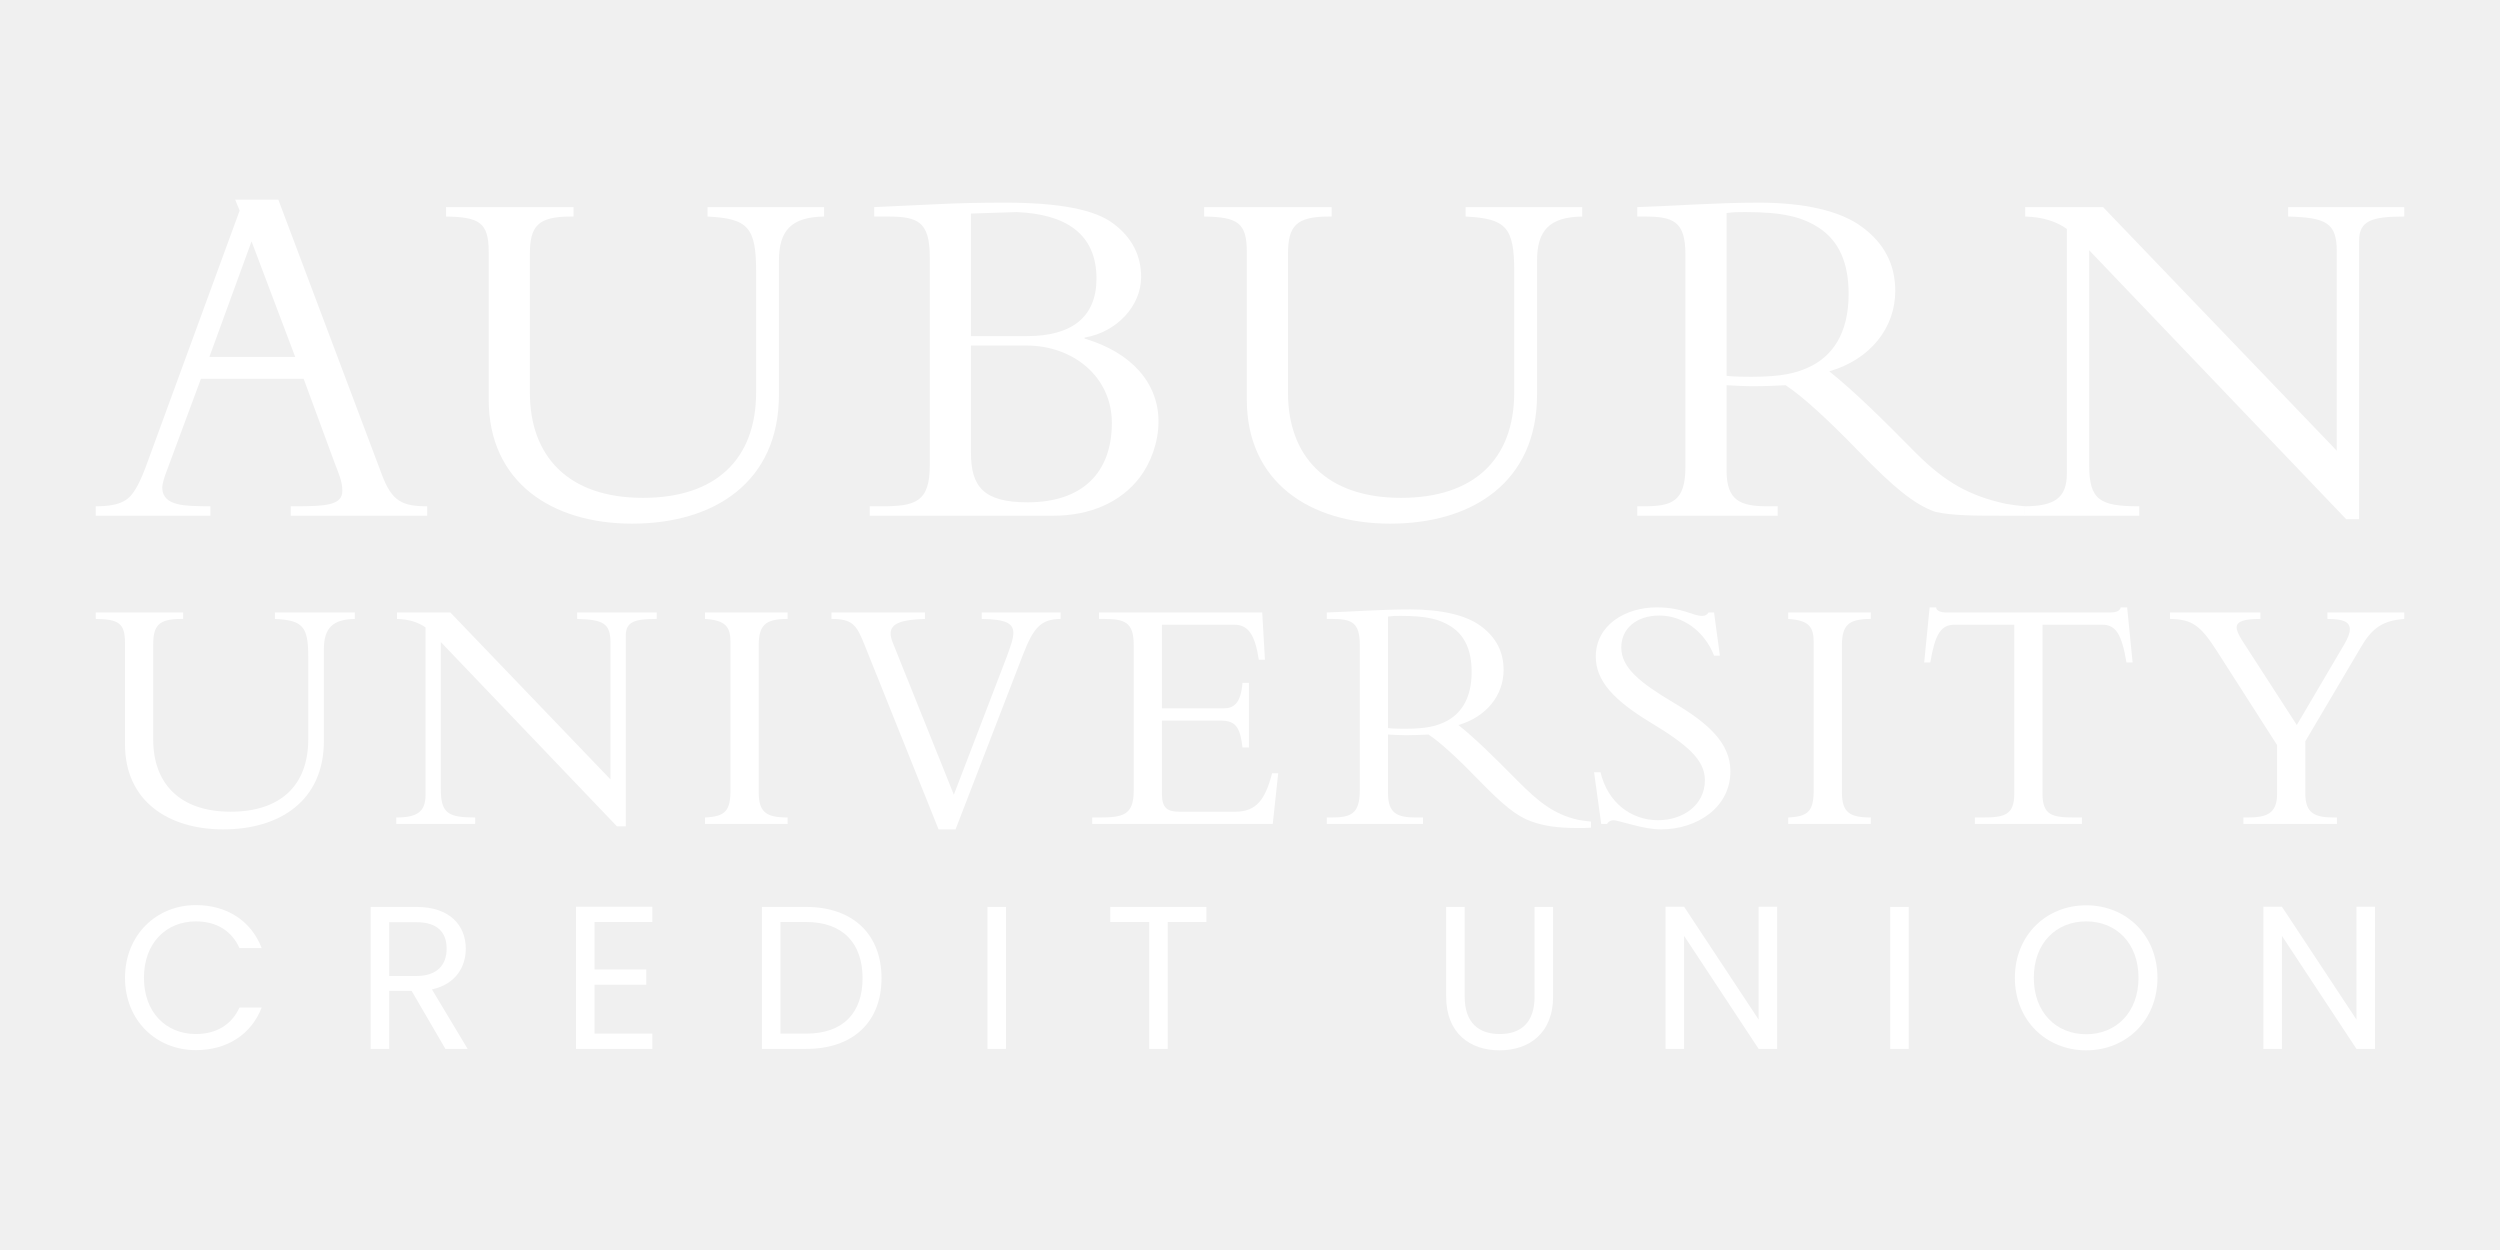
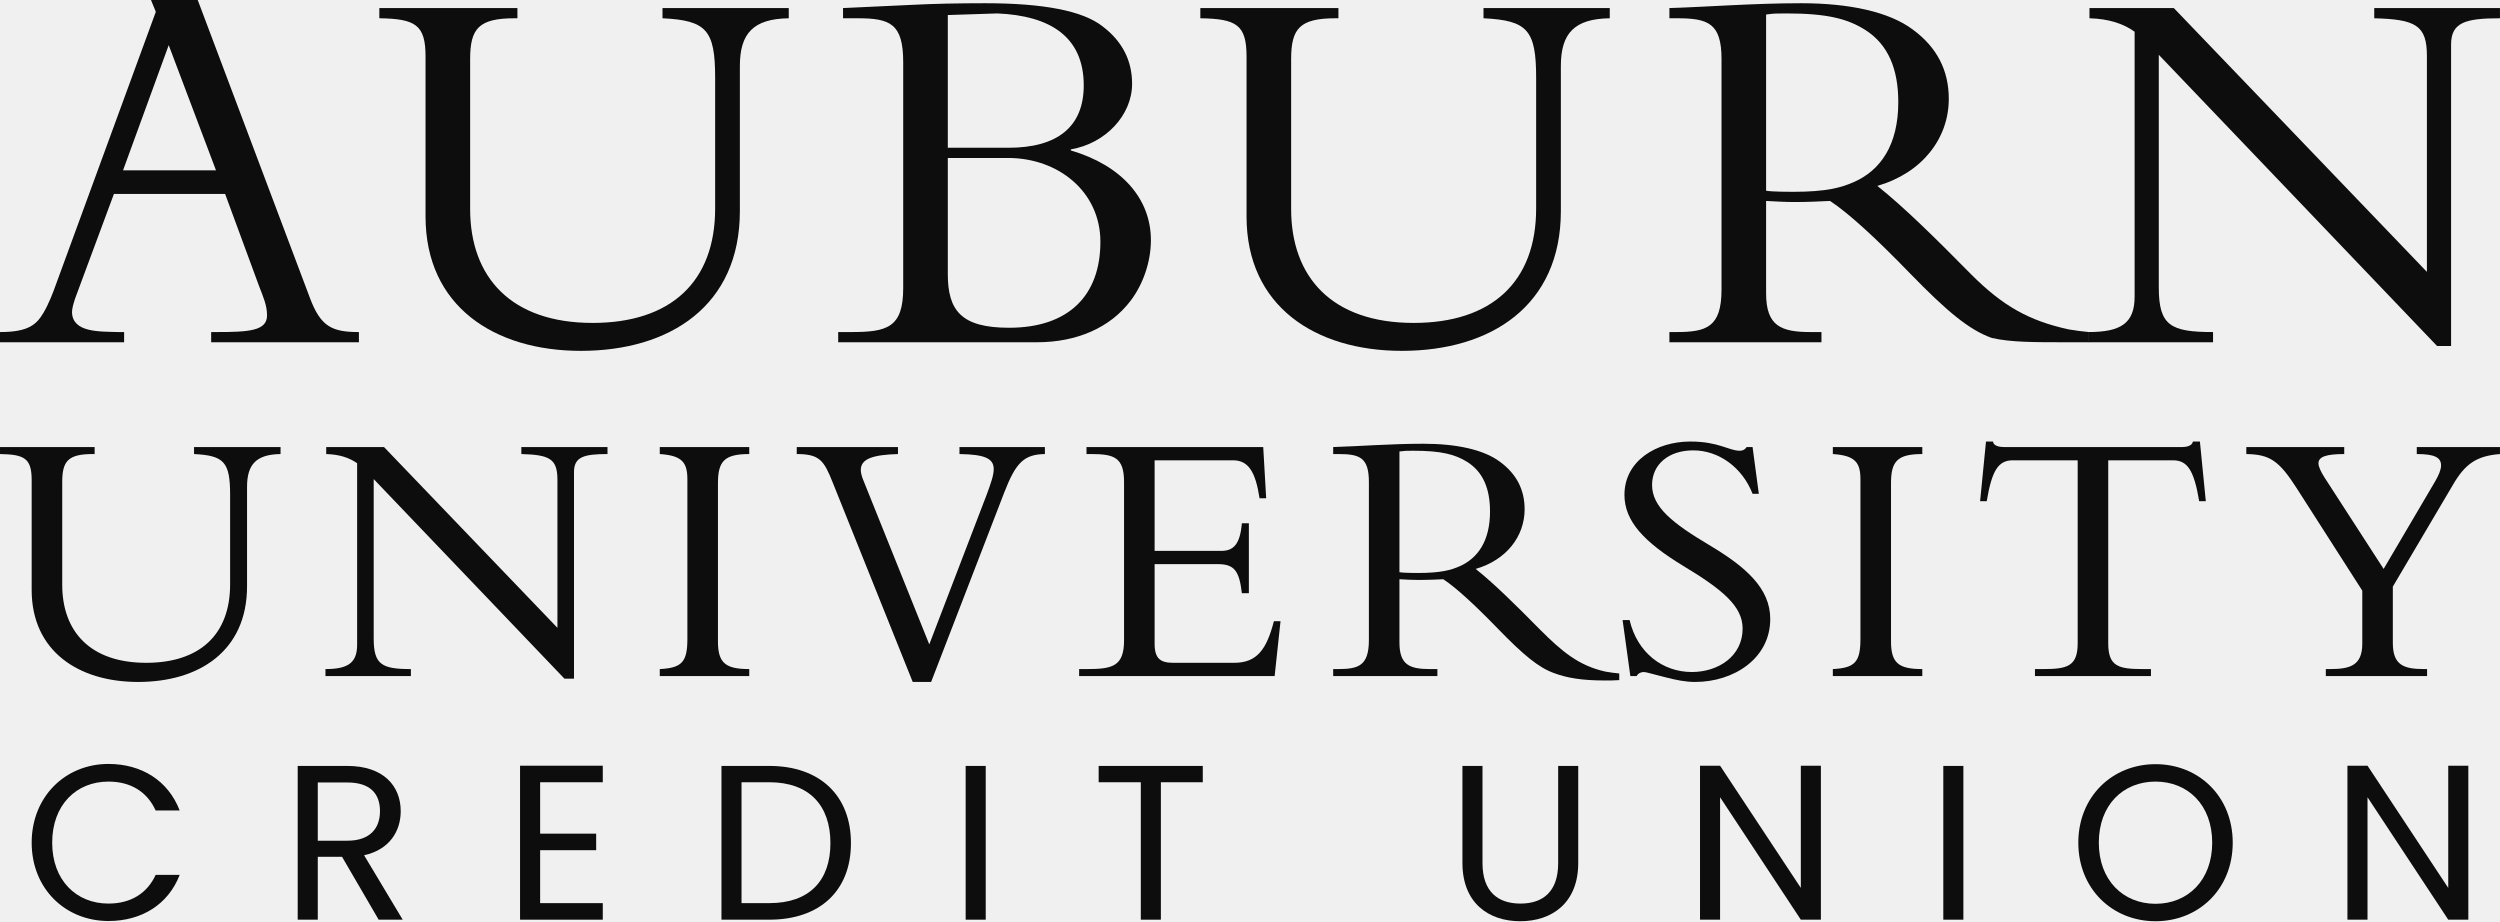
- <svg xmlns="http://www.w3.org/2000/svg" width="100%" height="100%" viewBox="0 0 6000 3000" version="1.1" xml:space="preserve" style="fill-rule:evenodd;clip-rule:evenodd;stroke-linejoin:round;stroke-miterlimit:1.414;">
-   <g transform="matrix(9.10125,0,0,9.10125,-11623,499.587)">
+ <svg xmlns="http://www.w3.org/2000/svg" width="100%" height="100%" viewBox="0 0 23085 8507" version="1.1" xml:space="preserve" style="fill-rule:evenodd;clip-rule:evenodd;stroke-linejoin:round;stroke-miterlimit:2;">
+   <g>
    <g>
      <g>
-         <g transform="matrix(0.395991,0,0,0.395991,952.157,16.095)">
-           <path d="M903.765,471.885C903.765,500.235 924.518,520.039 950.969,520.039C971.452,520.039 987.729,509.866 994.782,491.689L979.997,491.689C974.843,502.948 964.805,509.323 950.969,509.323C931.165,509.323 916.38,494.945 916.38,471.885C916.38,448.69 931.165,434.311 950.969,434.311C964.805,434.311 974.843,440.687 979.997,452.081L994.782,452.081C987.729,433.769 971.452,423.46 950.969,423.46C924.518,423.46 903.765,443.535 903.765,471.885Z" style="fill:white;fill-rule:nonzero;" />
-           <path d="M1117.95,452.488C1117.95,463.068 1111.84,470.664 1097.87,470.664L1079.7,470.664L1079.7,434.854L1097.87,434.854C1111.98,434.854 1117.95,441.772 1117.95,452.488ZM1067.35,424.681L1067.35,519.225L1079.7,519.225L1079.7,480.566L1094.62,480.566L1117.13,519.225L1131.92,519.225L1108.18,479.617C1124.05,476.09 1130.7,464.56 1130.7,452.488C1130.7,437.024 1120.12,424.681 1097.87,424.681L1067.35,424.681Z" style="fill:white;fill-rule:nonzero;" />
-           <path d="M1254.95,424.545L1204.08,424.545L1204.08,519.225L1254.95,519.225L1254.95,509.052L1216.43,509.052L1216.43,476.497L1250.88,476.497L1250.88,466.324L1216.43,466.324L1216.43,434.718L1254.95,434.718L1254.95,424.545Z" style="fill:white;fill-rule:nonzero;" />
-           <path d="M1357.36,424.681L1327.93,424.681L1327.93,519.225L1357.36,519.225C1388.42,519.225 1407.55,501.456 1407.55,472.156C1407.55,442.857 1388.42,424.681 1357.36,424.681ZM1340.27,509.052L1340.27,434.718L1357.36,434.718C1382.05,434.718 1394.93,449.097 1394.93,472.156C1394.93,495.216 1382.05,509.052 1357.36,509.052L1340.27,509.052Z" style="fill:white;fill-rule:nonzero;" />
-           <rect x="1478.09" y="424.681" width="12.344" height="94.544" style="fill:white;fill-rule:nonzero;" />
-           <path d="M1559.88,434.718L1585.79,434.718L1585.79,519.225L1598.13,519.225L1598.13,434.718L1623.9,434.718L1623.9,424.681L1559.88,424.681L1559.88,434.718Z" style="fill:white;fill-rule:nonzero;" />
-           <path d="M1783.56,484.364C1783.56,508.916 1799.56,520.175 1819.1,520.175C1838.63,520.175 1854.77,508.916 1854.77,484.364L1854.77,424.681L1842.43,424.681L1842.43,484.5C1842.43,501.863 1833.2,509.323 1819.23,509.323C1805.26,509.323 1795.9,501.863 1795.9,484.5L1795.9,424.681L1783.56,424.681L1783.56,484.364Z" style="fill:white;fill-rule:nonzero;" />
-           <path d="M1991.64,424.545L1991.64,499.692L1941.99,424.545L1929.65,424.545L1929.65,519.225L1941.99,519.225L1941.99,443.942L1991.64,519.225L2003.98,519.225L2003.98,424.545L1991.64,424.545Z" style="fill:white;fill-rule:nonzero;" />
-           <rect x="2079.26" y="424.681" width="12.344" height="94.544" style="fill:white;fill-rule:nonzero;" />
-           <path d="M2257.23,471.885C2257.23,443.535 2236.47,423.596 2209.75,423.596C2183.17,423.596 2162.28,443.535 2162.28,471.885C2162.28,500.235 2183.17,520.175 2209.75,520.175C2236.47,520.175 2257.23,500.235 2257.23,471.885ZM2174.89,471.885C2174.89,448.69 2189.81,434.311 2209.75,434.311C2229.69,434.311 2244.61,448.69 2244.61,471.885C2244.61,494.945 2229.69,509.459 2209.75,509.459C2189.81,509.459 2174.89,494.945 2174.89,471.885Z" style="fill:white;fill-rule:nonzero;" />
-           <path d="M2389.75,424.545L2389.75,499.692L2340.11,424.545L2327.76,424.545L2327.76,519.225L2340.11,519.225L2340.11,443.942L2389.75,519.225L2402.1,519.225L2402.1,424.545L2389.75,424.545Z" style="fill:white;fill-rule:nonzero;" />
+         <g>
+           <path d="M292.435,7781.43c0,425.724 311.642,723.115 708.849,723.115c307.588,0 552.015,-152.765 657.928,-425.724l-222.022,0c-77.397,169.073 -228.134,264.805 -435.906,264.805c-297.391,0 -519.413,-215.911 -519.413,-562.196c0,-348.313 222.022,-564.239 519.413,-564.239c207.772,0 358.509,95.747 435.906,266.848l222.022,0c-105.913,-274.987 -350.34,-429.794 -657.928,-429.794c-397.207,0 -708.849,301.461 -708.849,727.185Z" style="fill:#0d0d0d;fill-rule:nonzero;" />
+           <path d="M3508.79,7490.15c0,158.877 -91.752,272.944 -301.535,272.944l-272.854,0l0,-537.749l272.854,0c211.886,0 301.535,103.886 301.535,264.805Zm-759.846,-417.57l0,1419.74l185.457,0l0,-580.531l224.049,0l338.027,580.531l222.097,0l-356.497,-594.782c238.315,-52.964 338.177,-226.107 338.177,-407.389c0,-232.218 -158.877,-417.57 -492.999,-417.57l-458.311,0Z" style="fill:#0d0d0d;fill-rule:nonzero;" />
+           <path d="M5566.08,7070.54l-763.9,0l0,1421.78l763.9,0l0,-152.765l-578.444,0l0,-488.869l517.326,0l0,-152.765l-517.326,0l0,-474.619l578.444,0l0,-152.765Z" style="fill:#0d0d0d;fill-rule:nonzero;" />
+           <path d="M7103.94,7072.58l-441.943,0l0,1419.74l441.943,0c466.419,0 753.689,-266.832 753.689,-706.822c0,-439.975 -287.27,-712.919 -753.689,-712.919Zm-256.636,1266.98l0,-1116.25l256.636,0c370.762,0 564.178,215.926 564.178,562.196c0,346.286 -193.416,554.057 -564.178,554.057l-256.636,0Z" style="fill:#0d0d0d;fill-rule:nonzero;" />
+           <rect x="8916.91" y="7072.58" width="185.366" height="1419.74" style="fill:#0d0d0d;" />
+           <path d="M10145.1,7223.3l389.083,0l0,1269.02l185.307,0l0,-1269.02l386.98,0l0,-150.723l-961.37,0l0,150.723Z" style="fill:#0d0d0d;fill-rule:nonzero;" />
+           <path d="M13504.1,7968.82c0,368.691 240.268,537.764 533.694,537.764c293.277,0 535.647,-169.073 535.647,-537.764l0,-896.243l-185.306,0l0,898.286c0,260.735 -138.605,372.76 -348.388,372.76c-209.784,0 -350.34,-112.025 -350.34,-372.76l0,-898.286l-185.307,0l0,896.243Z" style="fill:#0d0d0d;fill-rule:nonzero;" />
+           <path d="M16628.8,7070.54l0,1128.46l-745.581,-1128.46l-185.306,0l0,1421.78l185.306,0l0,-1130.5l745.581,1130.5l185.306,0l0,-1421.78l-185.306,0Z" style="fill:#0d0d0d;fill-rule:nonzero;" />
+           <rect x="17944.5" y="7072.58" width="185.366" height="1419.74" style="fill:#0d0d0d;" />
+           <path d="M20617,7781.43c0,-425.724 -311.747,-725.143 -712.993,-725.143c-399.145,0 -712.844,299.419 -712.844,725.143c0,425.724 313.699,725.157 712.844,725.157c401.246,0 712.993,-299.433 712.993,-725.157Zm-1236.48,0c0,-348.313 224.049,-564.239 523.483,-564.239c299.433,0 523.482,215.926 523.482,564.239c0,346.285 -224.049,564.238 -523.482,564.238c-299.434,0 -523.483,-217.953 -523.483,-564.238Z" style="fill:#0d0d0d;fill-rule:nonzero;" />
+           <path d="M22607.1,7070.54l0,1128.46l-745.43,-1128.46l-185.456,0l0,1421.78l185.456,0l0,-1130.5l745.43,1130.5l185.457,0l0,-1421.78l-185.457,0Z" style="fill:#0d0d0d;fill-rule:nonzero;" />
        </g>
-         <g transform="matrix(0.478311,0,0,0.478311,319.238,-60.7939)">
-           <g transform="matrix(1,0,0,1,1699.72,-222.565)">
-             <path d="M432.48,344.985L434.941,351.003L384.338,489.137C382.697,493.787 380.508,499.531 377.773,504.181C374.217,510.199 370.114,514.028 355.617,514.028L355.617,519.225L418.803,519.225L418.803,514.028L416.068,514.028C405.947,513.754 392.544,514.301 392.27,503.907C392.27,501.993 393.091,499.257 393.912,496.795L413.606,443.73L470.227,443.73L487.459,490.504C489.648,496.248 491.562,500.351 491.562,505.548C491.562,513.481 482.262,514.028 465.577,514.028L463.115,514.028L463.115,519.225L538.336,519.225L538.336,514.028C524.66,514.028 518.916,511.293 513.445,496.795L456.277,344.985L432.48,344.985ZM441.506,367.962L465.577,431.695L418.256,431.695L441.506,367.962Z" style="fill:white;fill-rule:nonzero;" />
-             <path d="M548.731,349.088L548.731,354.285C567.057,354.559 572.254,357.568 572.254,373.706L572.254,455.219C572.254,500.898 607.267,523.602 651.305,523.602C696.711,523.602 732.271,500.625 732.271,452.483L732.271,378.63C732.271,361.944 739.109,354.559 757.162,354.285L757.162,349.088L692.882,349.088L692.882,354.285C715.312,355.379 719.688,360.303 719.688,384.647L719.688,451.116C719.688,488.589 696.985,509.378 657.323,509.378C615.746,509.378 594.958,486.128 594.958,451.389L594.958,375.074C594.958,359.482 599.334,354.285 617.661,354.285L619.028,354.285L619.028,349.088L548.731,349.088Z" style="fill:white;fill-rule:nonzero;" />
-             <path d="M931.949,387.656C931.949,375.894 927.025,366.047 916.905,358.388C906.784,350.456 886.816,346.626 857.001,346.626C843.051,346.626 830.742,346.9 820.074,347.447L784.789,349.088L784.789,354.285L792.174,354.285C808.86,354.285 815.424,357.021 815.424,376.715L815.424,491.598C815.424,511.84 807.218,514.028 788.892,514.028L782.327,514.028L782.327,519.225L883.534,519.225C903.775,519.225 920.734,511.84 931.128,498.163C937.42,489.957 941.523,478.469 941.523,467.254C941.523,446.192 926.752,429.233 900.766,421.574L900.766,421.027C918.546,418.018 931.949,403.521 931.949,387.656ZM838.128,352.644L863.292,351.823C890.099,352.918 907.331,363.585 907.331,388.477C907.331,409.539 893.928,420.206 869.037,420.206L838.128,420.206L838.128,352.644ZM838.128,425.404L868.763,425.404C894.475,425.404 915.811,442.636 915.811,468.075C915.811,495.428 899.672,511.84 869.31,511.84C844.966,511.84 838.128,503.087 838.128,484.486L838.128,425.404Z" style="fill:white;fill-rule:nonzero;" />
-             <g transform="matrix(1,0,0,1,-10.6677,0)">
-               <path d="M977.355,349.088L977.355,354.285C995.682,354.559 1000.88,357.568 1000.88,373.706L1000.88,455.219C1000.88,500.898 1035.89,523.602 1079.93,523.602C1125.34,523.602 1160.89,500.625 1160.89,452.483L1160.89,378.63C1160.89,361.944 1167.73,354.559 1185.79,354.285L1185.79,349.088L1121.51,349.088L1121.51,354.285C1143.94,355.379 1148.31,360.303 1148.31,384.647L1148.31,451.116C1148.31,488.589 1125.61,509.378 1085.95,509.378C1044.37,509.378 1023.58,486.128 1023.58,451.389L1023.58,375.074C1023.58,359.482 1027.96,354.285 1046.29,354.285L1047.65,354.285L1047.65,349.088L977.355,349.088Z" style="fill:white;fill-rule:nonzero;" />
+         <g>
+           <g>
+             <path d="M1394.18,0l44.638,109.157l-917.86,2505.54c-29.765,84.344 -69.47,188.531 -119.079,272.875c-64.5,109.157 -138.922,178.609 -401.875,178.609l0,94.266l1146.1,0l0,-94.266l-49.609,0c-183.579,-4.97 -426.688,4.952 -431.658,-183.579c0,-34.717 14.891,-84.344 29.783,-129.001l357.219,-962.517l1027.02,0l312.562,848.408c39.705,104.187 74.422,178.609 74.422,272.875c0,143.892 -168.688,153.814 -471.328,153.814l-44.657,0l0,94.266l1364.39,0l0,-94.266c-248.061,0 -352.248,-49.609 -451.484,-312.58l-1036.94,-2753.6l-431.64,0Zm163.717,416.767l436.611,1156.02l-858.33,0l421.719,-1156.02Z" style="fill:#0d0d0d;fill-rule:nonzero;" />
+             <path d="M3502.79,74.422l0,94.266c332.405,4.97 426.67,59.548 426.67,352.266l0,1478.52c0,828.546 635.082,1240.36 1433.86,1240.36c823.594,0 1468.6,-416.768 1468.6,-1289.99l0,-1339.58c0,-302.658 124.03,-436.61 451.484,-441.58l0,-94.266l-1165.94,0l0,94.266c406.846,19.843 486.22,109.157 486.22,550.719l0,1205.64c0,679.702 -411.798,1056.78 -1131.2,1056.78c-754.142,0 -1131.2,-421.719 -1131.2,-1051.83l0,-1384.24c0,-282.815 79.374,-377.08 411.797,-377.08l24.795,0l0,-94.266l-1275.08,0Z" style="fill:#0d0d0d;fill-rule:nonzero;" />
+             <path d="M10453.8,773.986c0,-213.345 -89.314,-391.954 -272.875,-530.876c-183.579,-143.875 -545.768,-213.345 -1086.57,-213.345c-253.032,0 -476.298,4.97 -669.799,14.892l-640.015,29.765l0,94.266l133.952,0c302.658,0 421.719,49.626 421.719,406.845l0,2083.8c0,367.158 -148.844,406.845 -481.249,406.845l-119.079,0l0,94.266l1835.74,0c367.14,0 674.75,-133.953 863.281,-382.033c114.128,-148.844 188.55,-357.218 188.55,-560.641c0,-382.032 -267.923,-689.642 -739.269,-828.564l0,-9.922c322.501,-54.579 565.611,-317.532 565.611,-605.298Zm-1701.77,-635.064l456.436,-14.891c486.237,19.861 798.799,213.344 798.799,664.846c0,382.032 -243.11,575.515 -694.594,575.515l-560.641,0l0,-1225.47Zm0,1319.75l555.671,0c466.376,0 853.378,312.562 853.378,773.986c0,496.141 -292.737,793.829 -843.456,793.829c-441.563,0 -565.593,-158.766 -565.593,-496.159l0,-1071.66Z" style="fill:#0d0d0d;fill-rule:nonzero;" />
+             <g>
+               <path d="M11083.9,74.422l0,94.266c332.423,4.97 426.707,59.548 426.707,352.266l0,1478.52c0,828.546 635.027,1240.36 1433.85,1240.36c823.667,0 1468.49,-416.768 1468.49,-1289.99l0,-1339.58c0,-302.658 124.067,-436.61 451.648,-441.58l0,-94.266l-1165.94,0l0,94.266c406.846,19.843 486.111,109.157 486.111,550.719l0,1205.64c0,679.702 -411.743,1056.78 -1131.11,1056.78c-754.197,0 -1131.3,-421.719 -1131.3,-1051.83l0,-1384.24c0,-282.815 79.446,-377.08 411.924,-377.08l24.668,0l0,-94.266l-1275.04,0Z" style="fill:#0d0d0d;fill-rule:nonzero;" />
            </g>
-             <g transform="matrix(1,0,0,1,-10.6677,0)">
-               <path d="M1358.38,395.315C1358.38,380.818 1352.37,369.056 1340.06,360.029C1328.02,351.003 1307.78,346.626 1283.16,346.626C1259.09,346.626 1234.75,348.541 1216.15,349.088L1216.15,354.285L1219.98,354.285C1235.84,354.285 1242.68,356.747 1242.68,375.074L1242.68,492.419C1242.68,511.566 1235.02,514.028 1219.7,514.028L1216.15,514.028L1216.15,519.225L1293.56,519.225L1293.56,514.028L1288.09,514.028C1273.04,514.028 1265.38,511.019 1265.38,494.334L1265.38,447.286C1270.31,447.56 1275.23,447.833 1280.15,447.833C1286.17,447.833 1292.46,447.56 1297.93,447.286C1307.51,453.577 1321.46,466.433 1338.69,484.213C1357.57,503.634 1368.78,512.934 1380.27,517.037C1390.03,519.25 1401.56,519.225 1418.79,519.225C1422.35,519.225 1426.13,519.222 1429.69,519.225L1429.69,514.028C1426.68,513.754 1422.35,513.207 1419.34,512.66C1399.37,508.284 1386.01,500.898 1369.87,484.76C1351.27,465.886 1335.41,450.295 1322.01,439.627C1344.71,433.062 1358.38,415.556 1358.38,395.315ZM1265.38,352.371C1269.49,351.823 1270.58,351.823 1275.78,351.823C1296.57,351.823 1306.96,354.559 1315.99,360.303C1327.48,367.688 1332.67,379.997 1332.67,396.956C1332.67,418.839 1323.65,431.695 1309.97,437.713C1303.68,440.448 1296.29,442.636 1279.06,442.636C1277.69,442.636 1268.67,442.636 1265.38,442.089L1265.38,352.371Z" style="fill:white;fill-rule:nonzero;" />
+             <g>
+               <path d="M17995.1,912.908c0,-262.953 -109.012,-476.297 -332.296,-640.033c-218.387,-163.718 -585.51,-243.11 -1032.08,-243.11c-436.593,0 -878.083,34.735 -1215.46,44.657l0,94.266l69.47,0c287.676,0 411.743,44.656 411.743,377.08l0,2128.46c0,347.297 -138.94,391.954 -416.821,391.954l-64.392,0l0,94.266l1404.1,0l0,-94.266l-99.218,0c-272.983,0 -411.924,-54.579 -411.924,-357.219l0,-853.377c89.423,4.97 178.664,9.921 267.905,9.921c109.193,0 223.284,-4.951 322.502,-9.921c173.766,114.109 426.797,347.296 739.323,669.798c342.454,352.267 545.786,520.955 754.197,595.377c177.031,40.14 386.167,39.687 698.693,39.687c64.573,0 133.136,-0.055 197.709,0l0,-94.266c-54.597,-4.97 -133.136,-14.892 -187.733,-24.813c-362.225,-79.374 -604.555,-213.345 -897.309,-506.063c-337.375,-342.345 -625.051,-625.142 -868.106,-818.643c411.742,-119.079 659.695,-436.61 659.695,-803.751Zm-1686.88,-778.937c74.549,-9.94 94.32,-9.94 188.64,-9.94c377.098,0 565.557,49.627 729.347,153.814c208.411,133.952 302.549,357.218 302.549,664.828c0,396.924 -163.608,630.112 -411.742,739.269c-114.091,49.609 -248.134,89.296 -560.66,89.296c-24.85,0 -188.458,0 -248.134,-9.922l0,-1627.35Z" style="fill:#0d0d0d;fill-rule:nonzero;" />
            </g>
-             <g transform="matrix(1,0,0,1,-41.623,0)">
-               <path d="M1460.96,349.088L1460.96,354.285C1470.81,354.559 1478.19,357.021 1483.94,361.124L1483.94,495.975C1483.94,509.651 1476.83,514.028 1460.41,514.028L1460.41,519.225L1523.87,519.225L1523.87,514.028C1502.26,514.028 1496.25,510.746 1496.25,491.325L1496.25,372.885L1637.93,521.14L1645.05,521.14L1645.05,367.688C1645.05,356.474 1652.16,354.285 1669.94,354.285L1669.94,349.088L1605.93,349.088L1605.93,354.285C1626.99,354.832 1632.74,357.841 1632.74,373.432L1632.74,483.392L1503.9,349.088L1460.96,349.088Z" style="fill:white;fill-rule:nonzero;" />
+             <g>
+               <path d="M19294.2,74.422l0,94.266c178.664,4.97 312.525,49.626 416.822,124.048l0,2445.99c0,248.061 -128.965,327.453 -426.798,327.453l0,94.266l1151.07,0l0,-94.266c-391.972,0 -500.984,-59.53 -500.984,-411.797l0,-2148.32l2569.86,2689.12l129.146,0l0,-2783.38c0,-203.404 128.965,-243.109 451.466,-243.109l0,-94.266l-1161.04,0l0,94.266c381.996,9.921 486.292,64.5 486.292,347.296l0,1994.5l-2336.96,-2436.07l-778.865,0Z" style="fill:#0d0d0d;fill-rule:nonzero;" />
            </g>
          </g>
-           <g transform="matrix(0.685236,0,0,0.685236,843.591,110.801)">
-             <g transform="matrix(1,0,0,1,-30.9553,0)">
-               <path d="M1799.32,349.088L1799.32,354.285C1817.65,354.559 1822.84,357.568 1822.84,373.706L1822.84,455.219C1822.84,500.898 1857.86,523.602 1901.89,523.602C1947.3,523.602 1982.86,500.625 1982.86,452.483L1982.86,378.63C1982.86,361.944 1989.7,354.559 2007.75,354.285L2007.75,349.088L1943.47,349.088L1943.47,354.285C1965.9,355.379 1970.28,360.303 1970.28,384.647L1970.28,451.116C1970.28,488.589 1947.57,509.378 1907.91,509.378C1866.33,509.378 1845.55,486.128 1845.55,451.389L1845.55,375.074C1845.55,359.482 1849.92,354.285 1868.25,354.285L1869.62,354.285L1869.62,349.088L1799.32,349.088Z" style="fill:white;fill-rule:nonzero;" />
+           <g>
+             <g>
+               <path d="M0.021,4128.11l0,64.594c227.826,3.405 292.333,40.805 292.333,241.386l0,1013.13c0,567.75 435.268,849.941 982.522,849.941c564.406,0 1006.38,-285.584 1006.38,-883.947l0,-917.927c0,-207.393 85.016,-299.182 309.361,-302.587l0,-64.594l-798.944,0l0,64.594c278.786,13.597 333.225,74.798 333.225,377.373l0,826.151c0,465.756 -282.265,724.145 -775.204,724.145c-516.803,0 -775.08,-288.977 -775.08,-720.752l0,-948.528c0,-193.795 54.315,-258.389 282.141,-258.389l17.028,0l0,-64.594l-873.767,0Z" style="fill:#0d0d0d;fill-rule:nonzero;" />
            </g>
-             <g transform="matrix(1,0,0,1,-30.9553,0)">
-               <path d="M2041.67,349.088L2041.67,354.285C2051.52,354.559 2058.9,357.021 2064.64,361.124L2064.64,495.975C2064.64,509.651 2057.53,514.028 2041.12,514.028L2041.12,519.225L2104.58,519.225L2104.58,514.028C2082.97,514.028 2076.95,510.746 2076.95,491.325L2076.95,372.885L2218.64,521.14L2225.76,521.14L2225.76,367.688C2225.76,356.474 2232.87,354.285 2250.65,354.285L2250.65,349.088L2186.64,349.088L2186.64,354.285C2207.7,354.832 2213.45,357.841 2213.45,373.432L2213.45,483.392L2084.61,349.088L2041.67,349.088Z" style="fill:white;fill-rule:nonzero;" />
+             <g>
+               <path d="M3012.22,4128.11l0,64.594c122.427,3.405 214.154,34.006 285.497,85.002l0,1676.08c0,169.98 -88.371,224.382 -292.333,224.382l0,64.595l788.752,0l0,-64.595c-268.594,0 -343.417,-40.792 -343.417,-282.178l0,-1472.11l1761.08,1842.68l88.495,0l0,-1907.27c0,-139.38 88.371,-166.587 309.361,-166.587l0,-64.594l-795.588,0l0,64.594c261.757,6.798 333.225,44.198 333.225,237.98l0,1366.71l-1601.37,-1669.28l-533.706,0Z" style="fill:#0d0d0d;fill-rule:nonzero;" />
            </g>
-             <g transform="matrix(1,0,0,1,-30.9553,0)">
-               <path d="M2289.49,349.088L2289.49,354.285C2306.17,355.379 2310,360.576 2310,373.159L2310,491.598C2310,508.831 2305.9,513.207 2289.49,514.028L2289.49,519.225L2355.96,519.225L2355.96,514.028C2338.45,514.028 2332.71,509.651 2332.71,493.513L2332.71,375.894C2332.71,359.482 2337.63,354.285 2355.96,354.285L2355.96,349.088L2289.49,349.088Z" style="fill:white;fill-rule:nonzero;" />
+             <g>
+               <path d="M6092.4,4128.11l0,64.594c207.318,13.597 254.921,78.191 254.921,234.587l0,1472.09c0,214.191 -50.959,268.581 -254.921,278.785l0,64.595l826.164,0l0,-64.595c-217.634,0 -288.977,-54.402 -288.977,-254.983l0,-1461.9c0,-203.987 61.151,-268.581 288.977,-268.581l0,-64.594l-826.164,0Z" style="fill:#0d0d0d;fill-rule:nonzero;" />
            </g>
-             <g transform="matrix(1,0,0,1,-30.9553,0)">
-               <path d="M2391.24,349.088L2391.24,354.285C2408.47,354.285 2411.48,359.209 2418.05,375.621L2477.41,523.602L2491.08,523.602L2545.24,383.28C2553.99,360.576 2560.01,354.559 2575.6,354.285L2575.6,349.088L2512.14,349.088L2512.14,354.285C2531.02,354.559 2537.58,357.568 2537.58,365.5C2537.58,370.15 2535.39,376.168 2532.39,384.374L2489.71,495.701L2440.48,373.159C2439.38,370.424 2438.84,367.962 2438.84,366.047C2438.84,357.568 2448.41,354.832 2466.46,354.285L2466.46,349.088L2391.24,349.088Z" style="fill:white;fill-rule:nonzero;" />
+             <g>
+               <path d="M7357.07,4128.11l0,64.594c214.154,0 251.565,61.201 333.225,265.187l737.792,1839.27l169.906,0l673.161,-1744.08c108.755,-282.191 183.578,-356.977 377.348,-360.382l0,-64.594l-788.752,0l0,64.594c234.662,3.405 316.197,40.805 316.197,139.392c0,57.796 -27.22,132.594 -64.507,234.587l-530.475,1383.7l-611.885,-1523.09c-13.672,-33.994 -20.384,-64.594 -20.384,-88.396c0,-105.386 118.947,-139.393 343.292,-146.191l0,-64.594l-934.918,0Z" style="fill:#0d0d0d;fill-rule:nonzero;" />
            </g>
-             <g transform="matrix(1,0,0,1,-30.9553,0)">
-               <path d="M2606.51,349.088L2606.51,354.285L2610.07,354.285C2627.03,354.285 2634.41,356.747 2634.41,375.074L2634.41,492.692C2634.41,512.113 2625.66,514.028 2606.79,514.028L2601.04,514.028L2601.04,519.225L2746.29,519.225L2750.66,478.469L2745.74,478.469C2740.27,499.531 2733.16,509.378 2716.2,509.378L2671.07,509.378C2661.49,509.378 2657.12,506.369 2657.12,495.154L2657.12,436.071L2704.16,436.071C2716.47,436.071 2720.03,441.268 2721.94,457.68L2727.14,457.68L2727.14,405.709L2721.94,405.709C2720.58,422.121 2715.1,426.224 2706.62,426.224L2657.12,426.224L2657.12,358.935L2715.38,358.935C2726.59,358.935 2732.06,367.141 2735.07,387.109L2740,387.109L2737.81,349.088L2606.51,349.088Z" style="fill:white;fill-rule:nonzero;" />
+             <g>
+               <path d="M10032.7,4128.11l0,64.594l44.248,0c210.798,0 302.525,30.6 302.525,258.389l0,1461.89c0,241.386 -108.755,265.187 -343.292,265.187l-71.468,0l0,64.595l1805.33,0l54.315,-506.562l-61.151,0c-67.988,261.783 -156.359,384.172 -367.157,384.172l-560.926,0c-119.071,0 -173.386,-37.399 -173.386,-176.792l0,-734.349l584.666,0c153.002,0 197.25,64.594 220.99,268.58l64.631,0l0,-645.953l-64.631,0c-16.904,203.986 -85.016,254.983 -190.415,254.983l-615.241,0l0,-836.343l724.121,0c139.33,0 207.317,101.993 244.729,350.178l61.275,0l-27.219,-472.567l-1631.94,0Z" style="fill:#0d0d0d;fill-rule:nonzero;" />
            </g>
-             <g transform="matrix(1,0,0,1,-30.9553,0)">
-               <path d="M2932.01,395.315C2932.01,380.818 2926,369.056 2913.69,360.029C2901.65,351.003 2881.41,346.626 2856.79,346.626C2832.72,346.626 2808.38,348.541 2789.78,349.088L2789.78,354.285L2793.61,354.285C2809.47,354.285 2816.31,356.747 2816.31,375.074L2816.31,492.419C2816.31,511.566 2808.65,514.028 2793.33,514.028L2789.78,514.028L2789.78,519.225L2867.19,519.225L2867.19,514.028L2861.72,514.028C2846.67,514.028 2839.01,511.019 2839.01,494.334L2839.01,447.286C2843.94,447.56 2848.86,447.833 2853.78,447.833C2859.8,447.833 2866.09,447.56 2871.57,447.286C2881.14,453.577 2895.09,466.433 2912.32,484.213C2931.2,503.634 2942.41,512.934 2953.9,517.037C2963.47,520.593 2974.41,522.507 2991.64,522.507C2995.2,522.507 2998.76,522.507 3002.31,522.234L3002.31,517.31C2999.3,517.037 2995.2,516.49 2992.19,515.943C2972.22,511.566 2959.64,500.898 2943.5,484.76C2924.9,465.886 2909.04,450.295 2895.64,439.627C2918.34,433.062 2932.01,415.556 2932.01,395.315ZM2839.01,352.371C2843.12,351.823 2844.21,351.823 2849.41,351.823C2870.2,351.823 2880.59,354.559 2889.62,360.303C2901.11,367.688 2906.3,379.997 2906.3,396.956C2906.3,418.839 2897.28,431.695 2883.6,437.713C2877.31,440.448 2869.92,442.636 2852.69,442.636C2851.32,442.636 2842.3,442.636 2839.01,442.089L2839.01,352.371Z" style="fill:white;fill-rule:nonzero;" />
+             <g>
+               <path d="M14078.4,4702.67c0,-180.184 -74.699,-326.376 -227.702,-438.573c-149.646,-112.186 -401.212,-166.588 -707.217,-166.588c-299.169,0 -601.693,23.802 -832.875,30.601l0,64.594l47.604,0c197.125,0 282.141,30.6 282.141,258.389l0,1458.5c0,237.98 -95.208,268.58 -285.622,268.58l-44.123,0l0,64.595l962.138,0l0,-64.595l-67.987,0c-187.058,0 -282.265,-37.399 -282.265,-244.779l0,-584.765c61.275,3.406 122.426,6.799 183.578,6.799c74.823,0 153.002,-3.393 221.114,-6.799c118.946,78.192 292.333,237.981 506.486,458.97c234.662,241.386 373.992,356.977 516.803,407.974c118.947,44.198 254.921,67.987 469.075,67.987c44.248,0 88.495,0 132.619,-3.393l0,-61.201c-37.412,-3.393 -88.371,-10.192 -125.783,-16.991c-248.21,-54.402 -404.568,-186.996 -605.174,-387.577c-231.181,-234.587 -428.307,-428.37 -594.857,-560.963c282.141,-81.598 452.047,-299.182 452.047,-550.76Zm-1155.91,-533.756c51.083,-6.811 64.631,-6.811 129.262,-6.811c258.402,0 387.54,34.006 499.775,105.399c142.811,91.789 207.318,244.779 207.318,455.565c0,271.986 -112.111,431.775 -282.141,506.573c-78.179,33.994 -170.03,61.189 -384.184,61.189c-17.028,0 -129.139,0 -170.03,-6.799l0,-1115.12Z" style="fill:#0d0d0d;fill-rule:nonzero;" />
            </g>
-             <g transform="matrix(1,0,0,1,-64.0211,0)">
-               <path d="M3124.86,351.823C3116.92,351.823 3109.26,344.985 3088.2,344.985C3063.04,344.985 3039.24,359.209 3039.24,384.647C3039.24,404.068 3053.74,419.659 3083.01,437.439C3112.55,455.219 3127.04,467.528 3127.04,483.939C3127.04,504.454 3108.99,516.216 3089.3,516.216C3067.69,516.216 3048.81,501.993 3043.07,477.648L3037.87,477.648L3043.62,519.225L3048.27,519.225C3049.63,517.037 3051.55,516.216 3053.74,516.216C3055.38,516.216 3061.4,518.131 3069.33,520.046C3077.81,522.234 3084.65,523.602 3091.76,523.602C3120.2,523.602 3147.56,506.369 3147.56,476.828C3147.56,453.851 3129.23,437.986 3102.15,421.848C3075.07,405.709 3059.76,393.674 3059.76,377.262C3059.76,361.944 3072.06,351.55 3090.39,351.55C3109.26,351.55 3126.77,364.132 3134.43,383.827L3139.08,383.827L3134.43,349.088L3130.05,349.088C3128.68,351.003 3127.32,351.823 3124.86,351.823Z" style="fill:white;fill-rule:nonzero;" />
+             <g>
+               <path d="M16064.3,4162.1c-98.687,0 -193.894,-84.99 -455.651,-84.99c-312.717,0 -608.53,176.792 -608.53,492.964c0,241.386 180.222,435.168 544.023,656.158c367.156,220.989 547.254,373.979 547.254,577.954c0,254.983 -224.346,401.174 -469.075,401.174c-268.593,0 -503.255,-176.779 -574.598,-479.366l-64.632,0l71.468,516.766l57.795,0c16.904,-27.195 40.768,-37.4 67.987,-37.4c20.384,0 95.208,23.802 193.77,47.604c105.399,27.195 190.415,44.198 278.786,44.198c353.484,0 693.544,-214.191 693.544,-581.36c0,-285.584 -227.825,-482.772 -564.406,-683.353c-336.58,-200.593 -526.87,-350.178 -526.87,-554.164c0,-190.39 152.878,-319.578 380.704,-319.578c234.537,0 452.171,156.383 547.378,401.175l57.795,0l-57.795,-431.775l-54.439,0c-17.028,23.801 -33.932,33.993 -64.508,33.993Z" style="fill:#0d0d0d;fill-rule:nonzero;" />
            </g>
-             <g transform="matrix(1,0,0,1,-64.0211,0)">
-               <path d="M3194.06,349.088L3194.06,354.285C3210.74,355.379 3214.57,360.576 3214.57,373.159L3214.57,491.598C3214.57,508.831 3210.47,513.207 3194.06,514.028L3194.06,519.225L3260.53,519.225L3260.53,514.028C3243.02,514.028 3237.28,509.651 3237.28,493.513L3237.28,375.894C3237.28,359.482 3242.2,354.285 3260.53,354.285L3260.53,349.088L3194.06,349.088Z" style="fill:white;fill-rule:nonzero;" />
+             <g>
+               <path d="M16924.4,4128.11l0,64.594c207.318,13.597 254.922,78.191 254.922,234.587l0,1472.09c0,214.191 -50.96,268.581 -254.922,278.785l0,64.595l826.164,0l0,-64.595c-217.634,0 -288.977,-54.402 -288.977,-254.983l0,-1461.9c0,-203.987 61.151,-268.581 288.977,-268.581l0,-64.594l-826.164,0Z" style="fill:#0d0d0d;fill-rule:nonzero;" />
            </g>
-             <g transform="matrix(1,0,0,1,-64.0211,0)">
-               <path d="M3303.47,389.297L3308.39,389.297C3312.22,366.594 3316.88,358.935 3327.82,358.935L3375.96,358.935L3375.96,494.881C3375.96,512.113 3368.03,514.028 3350.25,514.028L3344.23,514.028L3344.23,519.225L3430.39,519.225L3430.39,514.028L3424.37,514.028C3406.32,514.028 3398.66,512.113 3398.66,494.881L3398.66,358.935L3446.8,358.935C3457.47,358.935 3462.39,366.321 3466.22,389.297L3471.15,389.297L3466.77,344.985L3461.57,344.985C3461.03,348.268 3456.65,349.088 3453.64,349.088L3320.98,349.088C3317.97,349.088 3313.32,348.268 3313.05,344.985L3307.85,344.985L3303.47,389.297Z" style="fill:white;fill-rule:nonzero;" />
+             <g>
+               <path d="M18284.3,4627.87l61.152,0c47.603,-282.178 105.523,-377.373 241.497,-377.373l598.338,0l0,1689.69c0,214.179 -98.563,237.98 -319.552,237.98l-74.824,0l0,64.595l1070.89,0l0,-64.595l-74.823,0c-224.346,0 -319.553,-23.801 -319.553,-237.98l0,-1689.69l598.338,0c132.619,0 193.77,91.802 241.373,377.373l61.276,0l-54.44,-550.759l-64.631,0c-6.712,40.805 -61.151,50.997 -98.563,50.997l-1648.85,0c-37.411,0 -95.207,-10.192 -98.563,-50.997l-64.631,0l-54.44,550.759Z" style="fill:#0d0d0d;fill-rule:nonzero;" />
            </g>
-             <g transform="matrix(1,0,0,1,-64.0211,0)">
-               <path d="M3501.24,349.088L3501.24,354.285C3518.74,354.559 3525.58,359.209 3538.71,379.724L3587.4,455.766L3587.4,495.154C3587.4,511.566 3578.1,514.028 3563.33,514.028L3560.32,514.028L3560.32,519.225L3635.54,519.225L3635.54,514.028L3633.35,514.028C3618.03,514.028 3610.1,511.019 3610.1,494.607L3610.1,452.757L3654.69,377.262C3663.71,361.671 3672.19,355.653 3689.7,354.285L3689.7,349.088L3627.88,349.088L3627.88,354.285C3641.01,354.285 3645.93,356.747 3645.93,362.765C3645.93,365.774 3644.29,369.877 3641.56,374.527L3603.26,439.627L3559.22,371.518C3556.49,367.141 3554.85,363.585 3554.85,361.124C3554.85,356.2 3560.87,354.285 3573.99,354.285L3573.99,349.088L3501.24,349.088Z" style="fill:white;fill-rule:nonzero;" />
+             <g>
+               <path d="M20742.4,4128.11l0,64.594c217.51,3.405 302.525,61.201 465.719,316.184l605.174,945.135l0,489.558c0,203.987 -115.591,234.587 -299.169,234.587l-37.411,0l0,64.595l934.918,0l0,-64.595l-27.22,0c-190.414,0 -288.977,-37.399 -288.977,-241.385l0,-520.159l554.214,-938.336c112.111,-193.783 217.51,-268.581 435.144,-285.584l0,-64.594l-768.368,0l0,64.594c163.194,0 224.345,30.6 224.345,105.399c0,37.399 -20.383,88.396 -54.315,146.191l-476.035,809.136l-547.378,-846.535c-33.932,-54.403 -54.316,-98.6 -54.316,-129.189c0,-61.201 74.824,-85.002 237.894,-85.002l0,-64.594l-904.219,0Z" style="fill:#0d0d0d;fill-rule:nonzero;" />
            </g>
          </g>
        </g>
      </g>
    </g>
  </g>
</svg>
